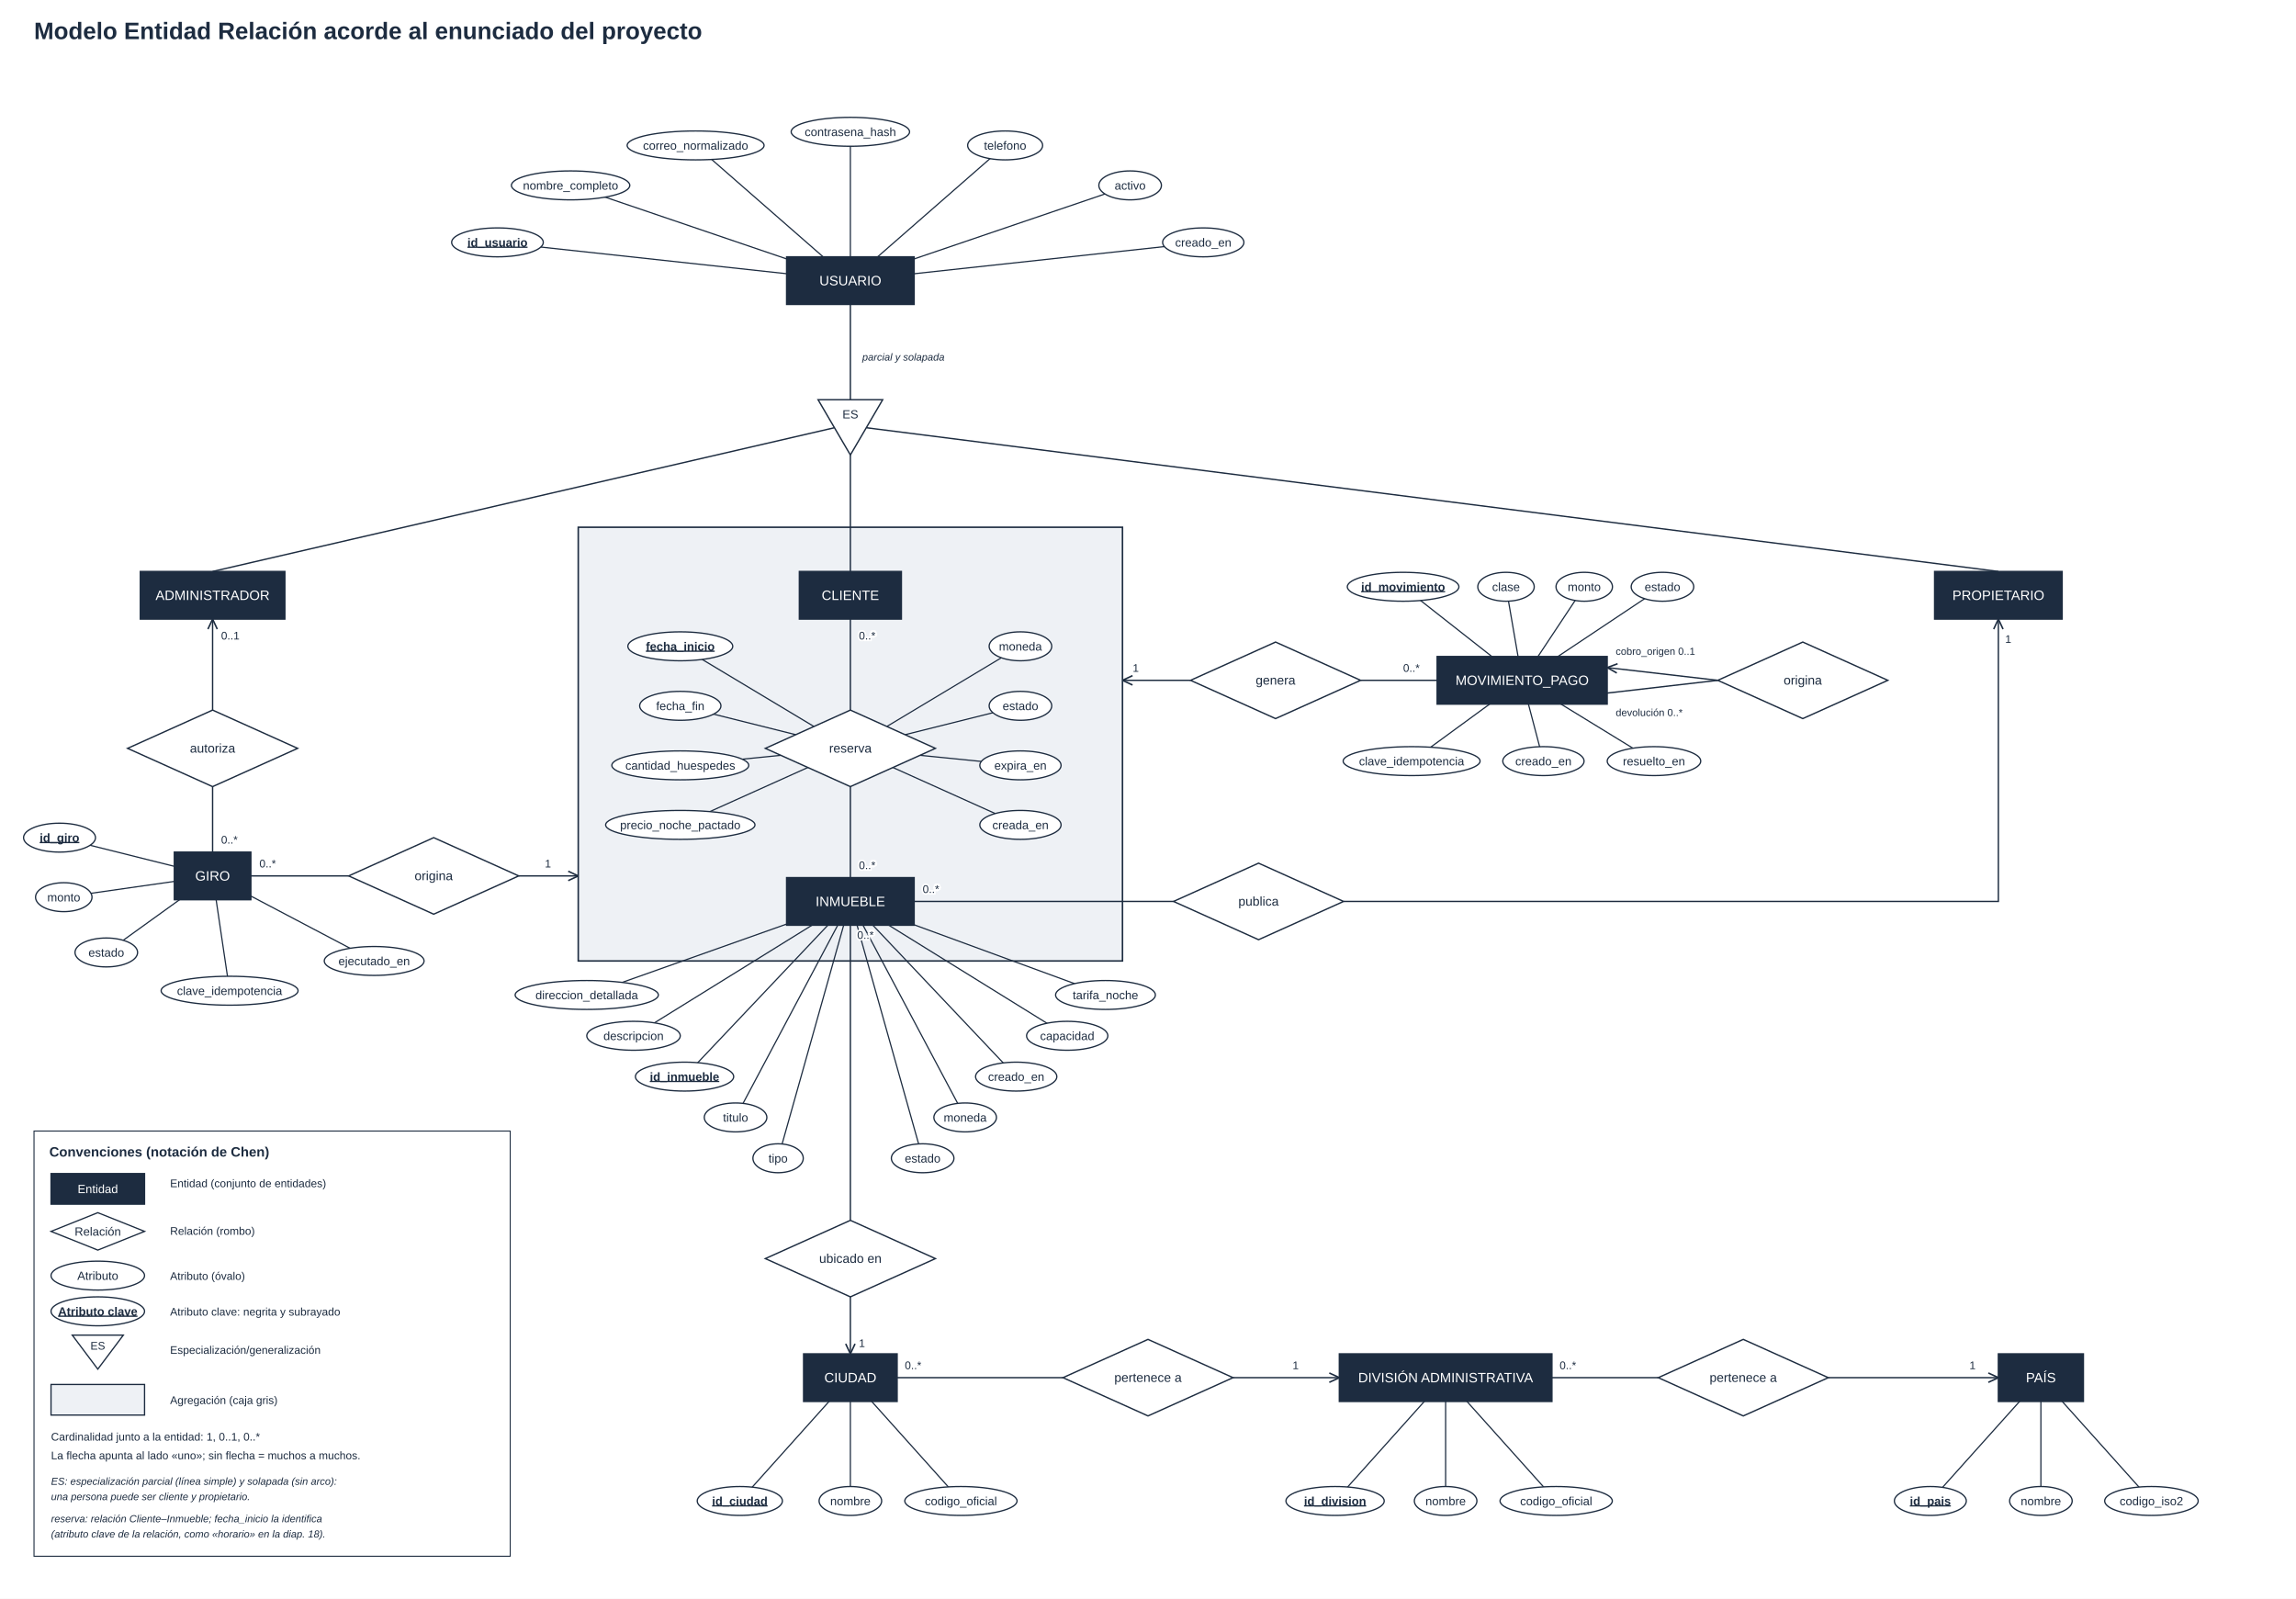
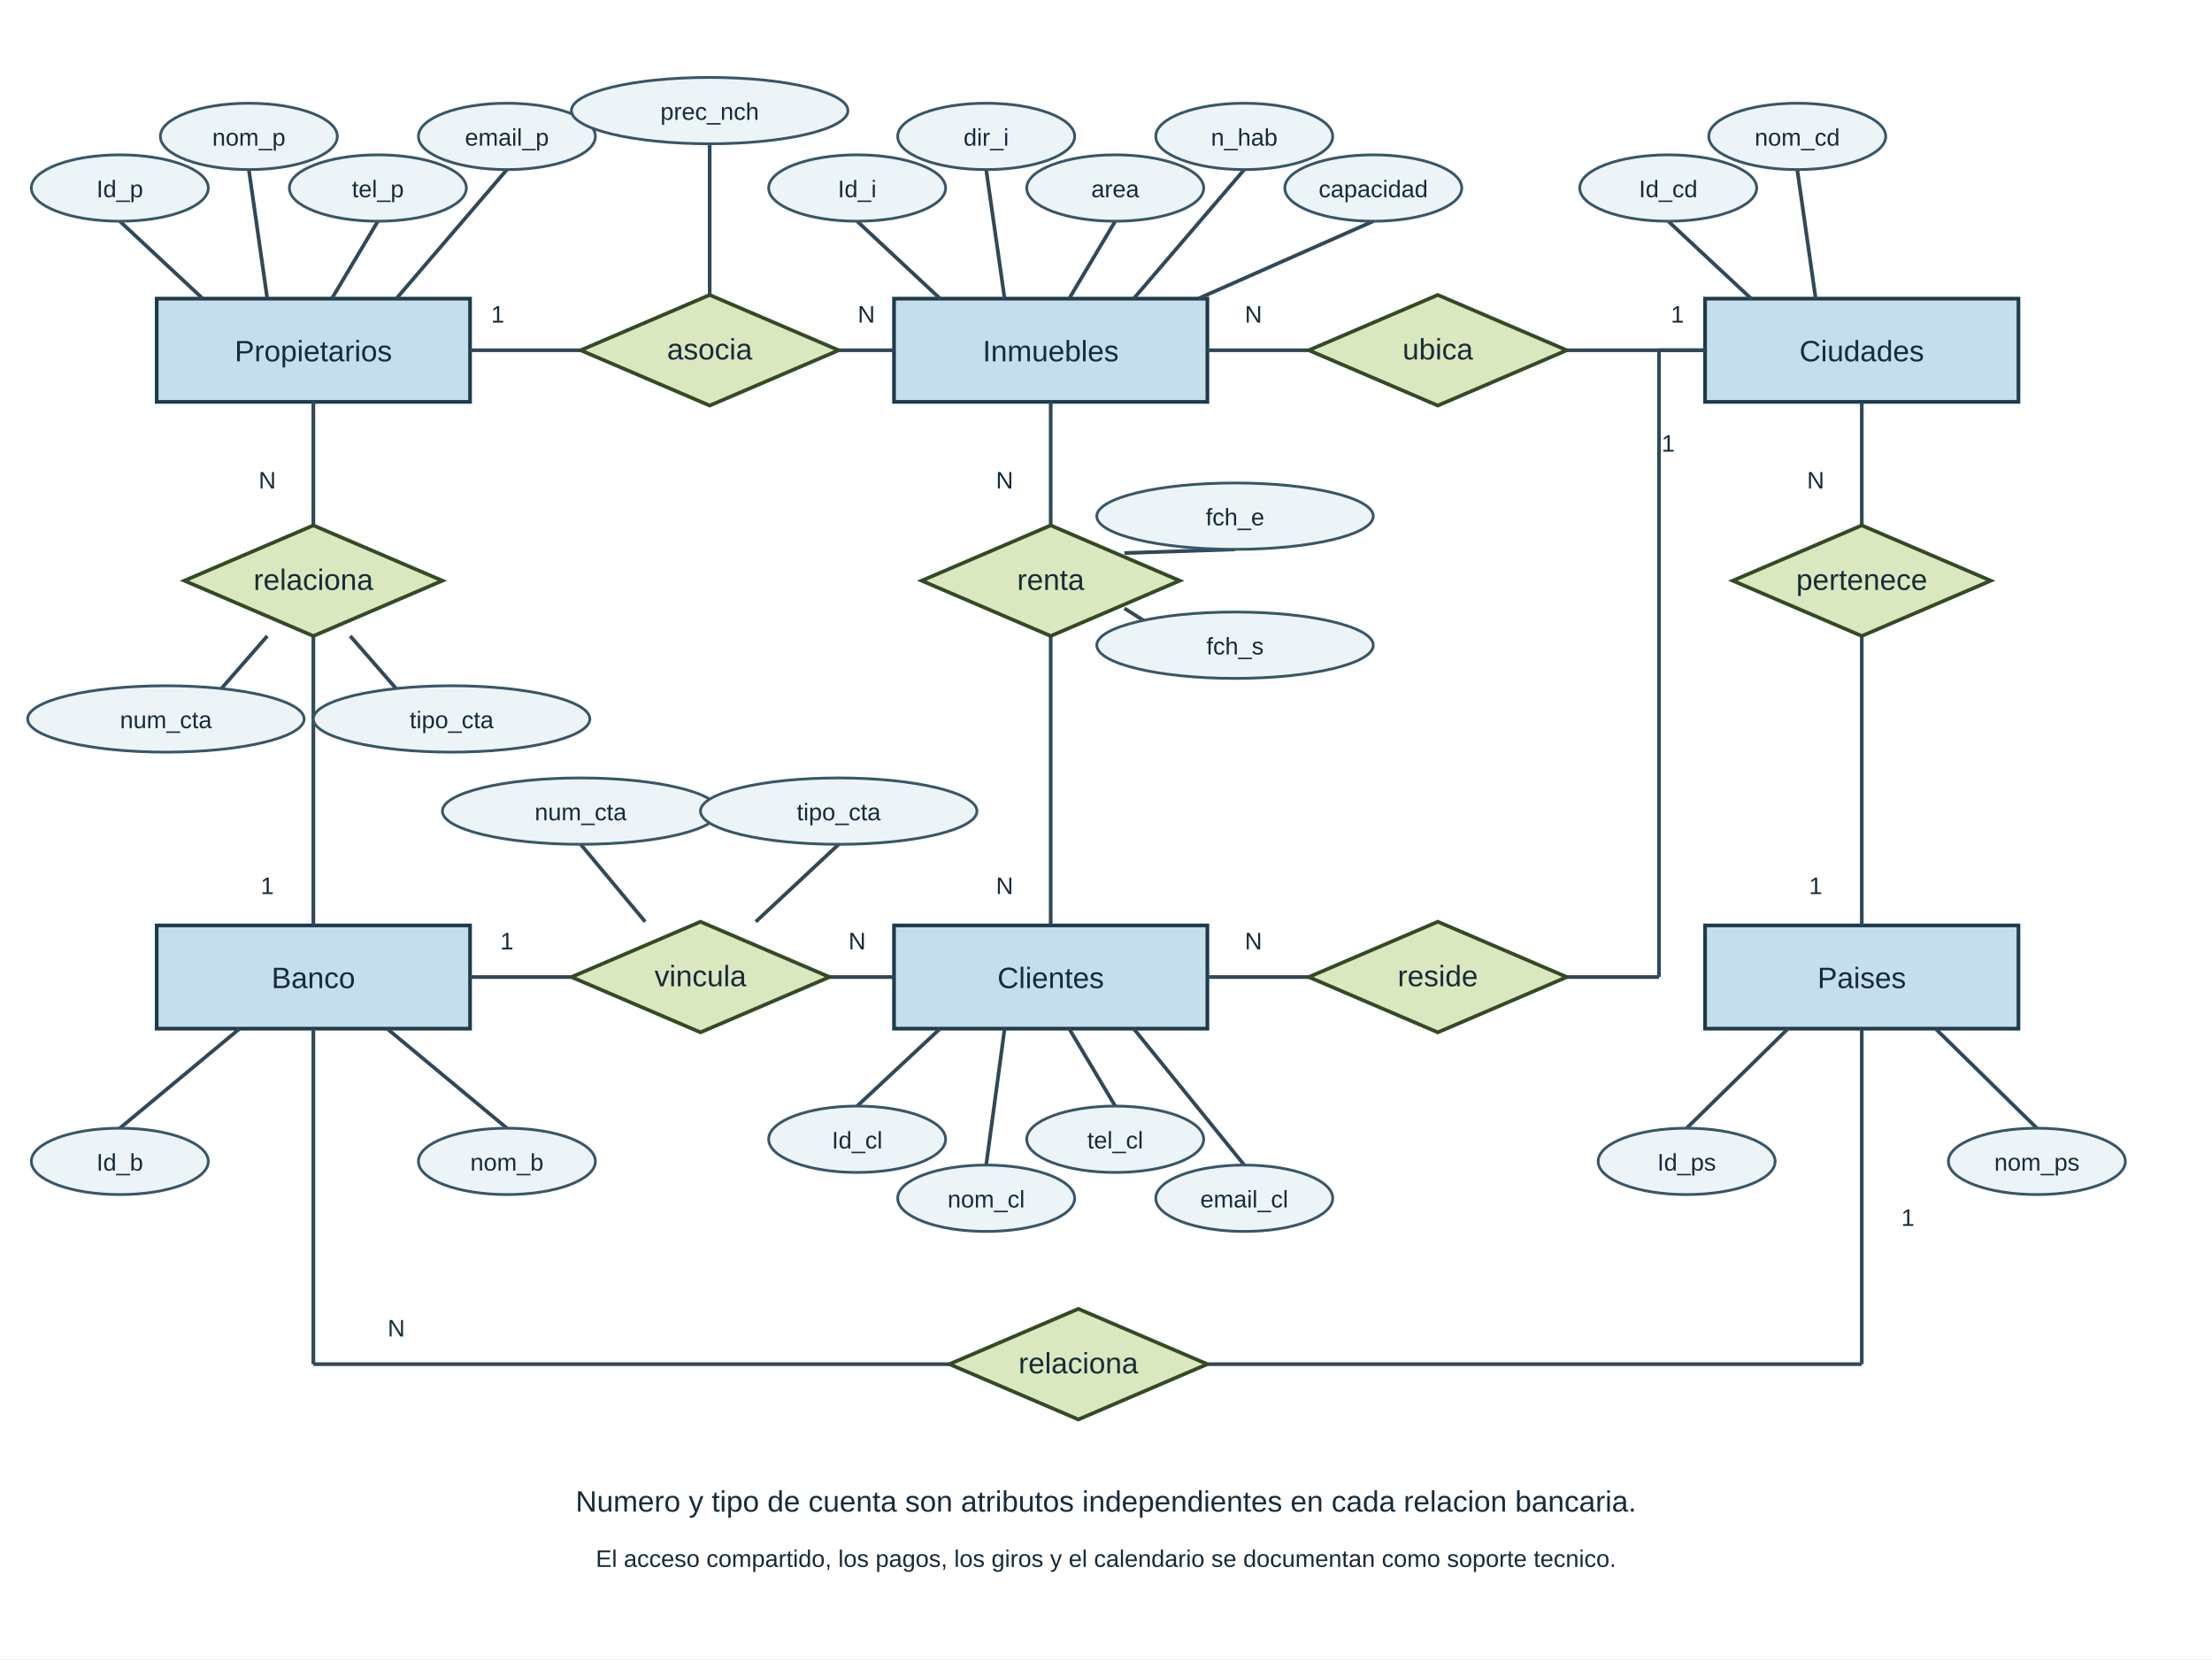
- <svg xmlns="http://www.w3.org/2000/svg" width="2700" height="1880" viewBox="0 0 2700 1880" font-family="Arial, Helvetica, sans-serif">
-   <rect width="2700" height="1880" fill="#FFFFFF" />
-   <rect x="680" y="620" width="640" height="510" fill="#EEF1F5" stroke="#1D2C40" stroke-width="1.8" />
-   <rect x="40" y="1330" width="560" height="500" fill="#FFFFFF" stroke="#1D2C40" stroke-width="1.2" />
-   <rect x="60" y="1628" width="110" height="36" fill="#EEF1F5" stroke="#1D2C40" stroke-width="1.5" />
-   <polyline points="1000,330 585,285" fill="none" stroke="#1D2C40" stroke-width="1.4" />
-   <polyline points="1000,330 671,218" fill="none" stroke="#1D2C40" stroke-width="1.4" />
-   <polyline points="1000,330 818,171" fill="none" stroke="#1D2C40" stroke-width="1.4" />
-   <polyline points="1000,330 1000,155" fill="none" stroke="#1D2C40" stroke-width="1.4" />
-   <polyline points="1000,330 1182,171" fill="none" stroke="#1D2C40" stroke-width="1.4" />
-   <polyline points="1000,330 1329,218" fill="none" stroke="#1D2C40" stroke-width="1.4" />
-   <polyline points="1000,330 1415,285" fill="none" stroke="#1D2C40" stroke-width="1.4" />
-   <polyline points="1000,358 1000,470" fill="none" stroke="#1D2C40" stroke-width="1.6" />
-   <polyline points="981,503 250,672" fill="none" stroke="#1D2C40" stroke-width="1.6" />
-   <polyline points="1000,535 1000,672" fill="none" stroke="#1D2C40" stroke-width="1.6" />
-   <polyline points="1019,503 2350,672" fill="none" stroke="#1D2C40" stroke-width="1.6" />
-   <polyline points="1000,728 1000,835" fill="none" stroke="#1D2C40" stroke-width="1.6" />
-   <polyline points="1000,925 1000,1032" fill="none" stroke="#1D2C40" stroke-width="1.6" />
-   <polyline points="1000,880 800,760" fill="none" stroke="#1D2C40" stroke-width="1.4" />
-   <polyline points="1000,880 800,830" fill="none" stroke="#1D2C40" stroke-width="1.4" />
-   <polyline points="1000,880 800,900" fill="none" stroke="#1D2C40" stroke-width="1.4" />
-   <polyline points="1000,880 800,970" fill="none" stroke="#1D2C40" stroke-width="1.4" />
-   <polyline points="1000,880 1200,760" fill="none" stroke="#1D2C40" stroke-width="1.4" />
-   <polyline points="1000,880 1200,830" fill="none" stroke="#1D2C40" stroke-width="1.4" />
-   <polyline points="1000,880 1200,900" fill="none" stroke="#1D2C40" stroke-width="1.4" />
-   <polyline points="1000,880 1200,970" fill="none" stroke="#1D2C40" stroke-width="1.4" />
-   <polyline points="1000,1060 690,1170" fill="none" stroke="#1D2C40" stroke-width="1.4" />
-   <polyline points="1000,1060 745,1218" fill="none" stroke="#1D2C40" stroke-width="1.4" />
-   <polyline points="1000,1060 805,1266" fill="none" stroke="#1D2C40" stroke-width="1.4" />
-   <polyline points="1000,1060 865,1314" fill="none" stroke="#1D2C40" stroke-width="1.4" />
-   <polyline points="1000,1060 915,1362" fill="none" stroke="#1D2C40" stroke-width="1.4" />
-   <polyline points="1000,1060 1300,1170" fill="none" stroke="#1D2C40" stroke-width="1.4" />
-   <polyline points="1000,1060 1255,1218" fill="none" stroke="#1D2C40" stroke-width="1.4" />
-   <polyline points="1000,1060 1195,1266" fill="none" stroke="#1D2C40" stroke-width="1.4" />
-   <polyline points="1000,1060 1135,1314" fill="none" stroke="#1D2C40" stroke-width="1.4" />
-   <polyline points="1000,1060 1085,1362" fill="none" stroke="#1D2C40" stroke-width="1.4" />
-   <polyline points="2350,728 2350,1060 1580,1060" fill="none" stroke="#1D2C40" stroke-width="1.6" />
-   <polyline points="2355.5,739.8 2350,728" fill="none" stroke="#1D2C40" stroke-width="1.8" />
-   <polyline points="2344.5,739.8 2350,728" fill="none" stroke="#1D2C40" stroke-width="1.8" />
-   <polyline points="1380,1060 1075,1060" fill="none" stroke="#1D2C40" stroke-width="1.6" />
-   <polyline points="1000,1088 1000,1435" fill="none" stroke="#1D2C40" stroke-width="1.6" />
-   <polyline points="1000,1525 1000,1592" fill="none" stroke="#1D2C40" stroke-width="1.6" />
-   <polyline points="994.5,1580.2 1000,1592" fill="none" stroke="#1D2C40" stroke-width="1.8" />
-   <polyline points="1005.5,1580.2 1000,1592" fill="none" stroke="#1D2C40" stroke-width="1.8" />
-   <polyline points="1055,1620 1250,1620" fill="none" stroke="#1D2C40" stroke-width="1.6" />
-   <polyline points="1450,1620 1575,1620" fill="none" stroke="#1D2C40" stroke-width="1.6" />
-   <polyline points="1563.2,1625.5 1575,1620" fill="none" stroke="#1D2C40" stroke-width="1.8" />
-   <polyline points="1563.2,1614.5 1575,1620" fill="none" stroke="#1D2C40" stroke-width="1.8" />
-   <polyline points="1825,1620 1950,1620" fill="none" stroke="#1D2C40" stroke-width="1.6" />
-   <polyline points="2150,1620 2350,1620" fill="none" stroke="#1D2C40" stroke-width="1.6" />
-   <polyline points="2338.2,1625.5 2350,1620" fill="none" stroke="#1D2C40" stroke-width="1.8" />
-   <polyline points="2338.2,1614.5 2350,1620" fill="none" stroke="#1D2C40" stroke-width="1.8" />
-   <polyline points="1000,1620 870,1765" fill="none" stroke="#1D2C40" stroke-width="1.4" />
-   <polyline points="1000,1620 1000,1765" fill="none" stroke="#1D2C40" stroke-width="1.4" />
-   <polyline points="1000,1620 1130,1765" fill="none" stroke="#1D2C40" stroke-width="1.4" />
-   <polyline points="1700,1620 1570,1765" fill="none" stroke="#1D2C40" stroke-width="1.4" />
-   <polyline points="1700,1620 1700,1765" fill="none" stroke="#1D2C40" stroke-width="1.4" />
-   <polyline points="1700,1620 1830,1765" fill="none" stroke="#1D2C40" stroke-width="1.4" />
-   <polyline points="2400,1620 2270,1765" fill="none" stroke="#1D2C40" stroke-width="1.4" />
-   <polyline points="2400,1620 2400,1765" fill="none" stroke="#1D2C40" stroke-width="1.4" />
-   <polyline points="2400,1620 2530,1765" fill="none" stroke="#1D2C40" stroke-width="1.4" />
-   <polyline points="1320,800 1400,800" fill="none" stroke="#1D2C40" stroke-width="1.6" />
-   <polyline points="1331.8,794.5 1320,800" fill="none" stroke="#1D2C40" stroke-width="1.8" />
-   <polyline points="1331.8,805.5 1320,800" fill="none" stroke="#1D2C40" stroke-width="1.8" />
-   <polyline points="1600,800 1690,800" fill="none" stroke="#1D2C40" stroke-width="1.6" />
-   <polyline points="1790,800 1650,690" fill="none" stroke="#1D2C40" stroke-width="1.4" />
-   <polyline points="1790,800 1771,690" fill="none" stroke="#1D2C40" stroke-width="1.4" />
-   <polyline points="1790,800 1863,690" fill="none" stroke="#1D2C40" stroke-width="1.4" />
-   <polyline points="1790,800 1955,690" fill="none" stroke="#1D2C40" stroke-width="1.4" />
-   <polyline points="1790,800 1660,895" fill="none" stroke="#1D2C40" stroke-width="1.4" />
-   <polyline points="1790,800 1815,895" fill="none" stroke="#1D2C40" stroke-width="1.4" />
-   <polyline points="1790,800 1945,895" fill="none" stroke="#1D2C40" stroke-width="1.4" />
-   <polyline points="1890,785 2020,800" fill="none" stroke="#1D2C40" stroke-width="1.6" />
-   <polyline points="1890,815 2020,800" fill="none" stroke="#1D2C40" stroke-width="1.6" />
-   <polyline points="1902.2,780.5 1890,785" fill="none" stroke="#1D2C40" stroke-width="1.8" />
-   <polyline points="1901.3,791.4 1890,785" fill="none" stroke="#1D2C40" stroke-width="1.8" />
-   <polyline points="295,1030 410,1030" fill="none" stroke="#1D2C40" stroke-width="1.6" />
-   <polyline points="610,1030 680,1030" fill="none" stroke="#1D2C40" stroke-width="1.6" />
-   <polyline points="668.2,1035.5 680,1030" fill="none" stroke="#1D2C40" stroke-width="1.8" />
-   <polyline points="668.2,1024.5 680,1030" fill="none" stroke="#1D2C40" stroke-width="1.8" />
-   <polyline points="250,1030 70,985" fill="none" stroke="#1D2C40" stroke-width="1.4" />
-   <polyline points="250,1030 75,1055" fill="none" stroke="#1D2C40" stroke-width="1.4" />
-   <polyline points="250,1030 125,1120" fill="none" stroke="#1D2C40" stroke-width="1.4" />
-   <polyline points="250,1030 270,1165" fill="none" stroke="#1D2C40" stroke-width="1.4" />
-   <polyline points="250,1030 440,1130" fill="none" stroke="#1D2C40" stroke-width="1.4" />
-   <polyline points="250,728 250,835" fill="none" stroke="#1D2C40" stroke-width="1.6" />
-   <polyline points="250,925 250,1002" fill="none" stroke="#1D2C40" stroke-width="1.6" />
-   <polyline points="255.5,739.8 250,728" fill="none" stroke="#1D2C40" stroke-width="1.8" />
-   <polyline points="244.5,739.8 250,728" fill="none" stroke="#1D2C40" stroke-width="1.8" />
-   <rect x="925.0" y="302.0" width="150" height="56" fill="#1D2C40" stroke="#1D2C40" stroke-width="1.6" />
-   <ellipse cx="585" cy="285" rx="53.9" ry="17" fill="#FFFFFF" stroke="#1D2C40" stroke-width="1.5" />
-   <ellipse cx="671" cy="218" rx="69.6" ry="17" fill="#FFFFFF" stroke="#1D2C40" stroke-width="1.5" />
-   <ellipse cx="818" cy="171" rx="80.5" ry="17" fill="#FFFFFF" stroke="#1D2C40" stroke-width="1.5" />
-   <ellipse cx="1000" cy="155" rx="69.6" ry="17" fill="#FFFFFF" stroke="#1D2C40" stroke-width="1.5" />
-   <ellipse cx="1182" cy="171" rx="44.1" ry="17" fill="#FFFFFF" stroke="#1D2C40" stroke-width="1.5" />
-   <ellipse cx="1329" cy="218" rx="36.8" ry="17" fill="#FFFFFF" stroke="#1D2C40" stroke-width="1.5" />
-   <ellipse cx="1415" cy="285" rx="47.8" ry="17" fill="#FFFFFF" stroke="#1D2C40" stroke-width="1.5" />
-   <polygon points="962,470 1038,470 1000,535" fill="#FFFFFF" stroke="#1D2C40" stroke-width="1.6" />
-   <rect x="165.0" y="672.0" width="170" height="56" fill="#1D2C40" stroke="#1D2C40" stroke-width="1.6" />
-   <rect x="940.0" y="672.0" width="120" height="56" fill="#1D2C40" stroke="#1D2C40" stroke-width="1.6" />
-   <rect x="2275.0" y="672.0" width="150" height="56" fill="#1D2C40" stroke="#1D2C40" stroke-width="1.6" />
-   <rect x="925.0" y="1032.0" width="150" height="56" fill="#1D2C40" stroke="#1D2C40" stroke-width="1.6" />
-   <polygon points="900.0,880 1000,835.0 1100.0,880 1000,925.0" fill="#FFFFFF" stroke="#1D2C40" stroke-width="1.6" />
-   <ellipse cx="800" cy="760" rx="61.7" ry="17" fill="#FFFFFF" stroke="#1D2C40" stroke-width="1.5" />
-   <ellipse cx="800" cy="830" rx="47.8" ry="17" fill="#FFFFFF" stroke="#1D2C40" stroke-width="1.5" />
-   <ellipse cx="800" cy="900" rx="80.5" ry="17" fill="#FFFFFF" stroke="#1D2C40" stroke-width="1.5" />
-   <ellipse cx="800" cy="970" rx="87.8" ry="17" fill="#FFFFFF" stroke="#1D2C40" stroke-width="1.5" />
-   <ellipse cx="1200" cy="760" rx="36.8" ry="17" fill="#FFFFFF" stroke="#1D2C40" stroke-width="1.5" />
-   <ellipse cx="1200" cy="830" rx="36.8" ry="17" fill="#FFFFFF" stroke="#1D2C40" stroke-width="1.5" />
-   <ellipse cx="1200" cy="900" rx="47.8" ry="17" fill="#FFFFFF" stroke="#1D2C40" stroke-width="1.5" />
-   <ellipse cx="1200" cy="970" rx="47.8" ry="17" fill="#FFFFFF" stroke="#1D2C40" stroke-width="1.5" />
-   <ellipse cx="690" cy="1170" rx="84.2" ry="17" fill="#FFFFFF" stroke="#1D2C40" stroke-width="1.5" />
-   <ellipse cx="745" cy="1218" rx="55.0" ry="17" fill="#FFFFFF" stroke="#1D2C40" stroke-width="1.5" />
-   <ellipse cx="805" cy="1266" rx="57.8" ry="17" fill="#FFFFFF" stroke="#1D2C40" stroke-width="1.5" />
-   <ellipse cx="865" cy="1314" rx="36.8" ry="17" fill="#FFFFFF" stroke="#1D2C40" stroke-width="1.5" />
-   <ellipse cx="915" cy="1362" rx="29.6" ry="17" fill="#FFFFFF" stroke="#1D2C40" stroke-width="1.5" />
-   <ellipse cx="1300" cy="1170" rx="58.7" ry="17" fill="#FFFFFF" stroke="#1D2C40" stroke-width="1.5" />
-   <ellipse cx="1255" cy="1218" rx="47.8" ry="17" fill="#FFFFFF" stroke="#1D2C40" stroke-width="1.5" />
-   <ellipse cx="1195" cy="1266" rx="47.8" ry="17" fill="#FFFFFF" stroke="#1D2C40" stroke-width="1.5" />
-   <ellipse cx="1135" cy="1314" rx="36.8" ry="17" fill="#FFFFFF" stroke="#1D2C40" stroke-width="1.5" />
-   <ellipse cx="1085" cy="1362" rx="36.8" ry="17" fill="#FFFFFF" stroke="#1D2C40" stroke-width="1.5" />
-   <polygon points="1380.0,1060 1480,1015.0 1580.0,1060 1480,1105.0" fill="#FFFFFF" stroke="#1D2C40" stroke-width="1.6" />
-   <rect x="945.0" y="1592.0" width="110" height="56" fill="#1D2C40" stroke="#1D2C40" stroke-width="1.6" />
-   <rect x="1575.0" y="1592.0" width="250" height="56" fill="#1D2C40" stroke="#1D2C40" stroke-width="1.6" />
-   <rect x="2350.0" y="1592.0" width="100" height="56" fill="#1D2C40" stroke="#1D2C40" stroke-width="1.6" />
-   <polygon points="900.0,1480 1000,1435.0 1100.0,1480 1000,1525.0" fill="#FFFFFF" stroke="#1D2C40" stroke-width="1.6" />
-   <polygon points="1250.0,1620 1350,1575.0 1450.0,1620 1350,1665.0" fill="#FFFFFF" stroke="#1D2C40" stroke-width="1.6" />
-   <polygon points="1950.0,1620 2050,1575.0 2150.0,1620 2050,1665.0" fill="#FFFFFF" stroke="#1D2C40" stroke-width="1.6" />
-   <ellipse cx="870" cy="1765" rx="50.1" ry="17" fill="#FFFFFF" stroke="#1D2C40" stroke-width="1.5" />
-   <ellipse cx="1000" cy="1765" rx="36.8" ry="17" fill="#FFFFFF" stroke="#1D2C40" stroke-width="1.5" />
-   <ellipse cx="1130" cy="1765" rx="66.0" ry="17" fill="#FFFFFF" stroke="#1D2C40" stroke-width="1.5" />
-   <ellipse cx="1570" cy="1765" rx="57.8" ry="17" fill="#FFFFFF" stroke="#1D2C40" stroke-width="1.5" />
-   <ellipse cx="1700" cy="1765" rx="36.8" ry="17" fill="#FFFFFF" stroke="#1D2C40" stroke-width="1.5" />
-   <ellipse cx="1830" cy="1765" rx="66.0" ry="17" fill="#FFFFFF" stroke="#1D2C40" stroke-width="1.5" />
-   <ellipse cx="2270" cy="1765" rx="42.3" ry="17" fill="#FFFFFF" stroke="#1D2C40" stroke-width="1.5" />
-   <ellipse cx="2400" cy="1765" rx="36.8" ry="17" fill="#FFFFFF" stroke="#1D2C40" stroke-width="1.5" />
-   <ellipse cx="2530" cy="1765" rx="55.0" ry="17" fill="#FFFFFF" stroke="#1D2C40" stroke-width="1.5" />
-   <rect x="1690.0" y="772.0" width="200" height="56" fill="#1D2C40" stroke="#1D2C40" stroke-width="1.6" />
-   <polygon points="1400.0,800 1500,755.0 1600.0,800 1500,845.0" fill="#FFFFFF" stroke="#1D2C40" stroke-width="1.6" />
-   <ellipse cx="1650" cy="690" rx="65.6" ry="17" fill="#FFFFFF" stroke="#1D2C40" stroke-width="1.5" />
-   <ellipse cx="1771" cy="690" rx="33.2" ry="17" fill="#FFFFFF" stroke="#1D2C40" stroke-width="1.5" />
-   <ellipse cx="1863" cy="690" rx="33.2" ry="17" fill="#FFFFFF" stroke="#1D2C40" stroke-width="1.5" />
-   <ellipse cx="1955" cy="690" rx="36.8" ry="17" fill="#FFFFFF" stroke="#1D2C40" stroke-width="1.5" />
-   <ellipse cx="1660" cy="895" rx="80.5" ry="17" fill="#FFFFFF" stroke="#1D2C40" stroke-width="1.5" />
-   <ellipse cx="1815" cy="895" rx="47.8" ry="17" fill="#FFFFFF" stroke="#1D2C40" stroke-width="1.5" />
-   <ellipse cx="1945" cy="895" rx="55.0" ry="17" fill="#FFFFFF" stroke="#1D2C40" stroke-width="1.5" />
-   <polygon points="2020.0,800 2120,755.0 2220.0,800 2120,845.0" fill="#FFFFFF" stroke="#1D2C40" stroke-width="1.6" />
-   <rect x="205.0" y="1002.0" width="90" height="56" fill="#1D2C40" stroke="#1D2C40" stroke-width="1.6" />
-   <polygon points="410.0,1030 510,985.0 610.0,1030 510,1075.0" fill="#FFFFFF" stroke="#1D2C40" stroke-width="1.6" />
-   <ellipse cx="70" cy="985" rx="42.3" ry="17" fill="#FFFFFF" stroke="#1D2C40" stroke-width="1.5" />
-   <ellipse cx="75" cy="1055" rx="33.2" ry="17" fill="#FFFFFF" stroke="#1D2C40" stroke-width="1.5" />
-   <ellipse cx="125" cy="1120" rx="36.8" ry="17" fill="#FFFFFF" stroke="#1D2C40" stroke-width="1.5" />
-   <ellipse cx="270" cy="1165" rx="80.5" ry="17" fill="#FFFFFF" stroke="#1D2C40" stroke-width="1.5" />
-   <ellipse cx="440" cy="1130" rx="58.7" ry="17" fill="#FFFFFF" stroke="#1D2C40" stroke-width="1.5" />
-   <polygon points="150.0,880 250,835.0 350.0,880 250,925.0" fill="#FFFFFF" stroke="#1D2C40" stroke-width="1.6" />
-   <rect x="60" y="1380" width="110" height="36" fill="#1D2C40" stroke="#1D2C40" stroke-width="1.5" />
-   <polygon points="60,1448 115,1426 170,1448 115,1470" fill="#FFFFFF" stroke="#1D2C40" stroke-width="1.5" />
-   <ellipse cx="115" cy="1500" rx="55" ry="17" fill="#FFFFFF" stroke="#1D2C40" stroke-width="1.5" />
-   <ellipse cx="115" cy="1542" rx="55" ry="17" fill="#FFFFFF" stroke="#1D2C40" stroke-width="1.5" />
-   <polygon points="85,1570 145,1570 115,1610" fill="#FFFFFF" stroke="#1D2C40" stroke-width="1.5" />
-   <text x="40" y="46" text-anchor="start" font-size="28" font-weight="700" fill="#1D2C40">Modelo Entidad Relación acorde al enunciado del proyecto</text>
-   <text x="1000" y="335.5" text-anchor="middle" font-size="16" fill="#FFFFFF">USUARIO</text>
-   <text x="585" y="290" text-anchor="middle" font-size="14" text-decoration="underline" font-weight="700" fill="#1D2C40">id_usuario</text>
-   <text x="671" y="223" text-anchor="middle" font-size="14" fill="#1D2C40">nombre_completo</text>
-   <text x="818" y="176" text-anchor="middle" font-size="14" fill="#1D2C40">correo_normalizado</text>
-   <text x="1000" y="160" text-anchor="middle" font-size="14" fill="#1D2C40">contrasena_hash</text>
-   <text x="1182" y="176" text-anchor="middle" font-size="14" fill="#1D2C40">telefono</text>
-   <text x="1329" y="223" text-anchor="middle" font-size="14" fill="#1D2C40">activo</text>
-   <text x="1415" y="290" text-anchor="middle" font-size="14" fill="#1D2C40">creado_en</text>
-   <text x="1000" y="492" text-anchor="middle" font-size="14" fill="#1D2C40">ES</text>
-   <text x="1014" y="424" text-anchor="start" font-size="12" font-style="italic" paint-order="stroke" stroke="#FFFFFF" stroke-width="4" fill="#1D2C40">parcial y solapada</text>
-   <text x="250" y="705.5" text-anchor="middle" font-size="16" fill="#FFFFFF">ADMINISTRADOR</text>
-   <text x="1000" y="705.5" text-anchor="middle" font-size="16" fill="#FFFFFF">CLIENTE</text>
-   <text x="2350" y="705.5" text-anchor="middle" font-size="16" fill="#FFFFFF">PROPIETARIO</text>
-   <text x="1000" y="1065.5" text-anchor="middle" font-size="16" fill="#FFFFFF">INMUEBLE</text>
-   <text x="1000" y="885" text-anchor="middle" font-size="15" fill="#1D2C40">reserva</text>
-   <text x="1010" y="752" text-anchor="start" font-size="13" paint-order="stroke" stroke="#FFFFFF" stroke-width="4" fill="#1D2C40">0..*</text>
-   <text x="1010" y="1022" text-anchor="start" font-size="13" paint-order="stroke" stroke="#FFFFFF" stroke-width="4" fill="#1D2C40">0..*</text>
-   <text x="800" y="765" text-anchor="middle" font-size="14" text-decoration="underline" font-weight="700" fill="#1D2C40">fecha_inicio</text>
-   <text x="800" y="835" text-anchor="middle" font-size="14" fill="#1D2C40">fecha_fin</text>
-   <text x="800" y="905" text-anchor="middle" font-size="14" fill="#1D2C40">cantidad_huespedes</text>
-   <text x="800" y="975" text-anchor="middle" font-size="14" fill="#1D2C40">precio_noche_pactado</text>
-   <text x="1200" y="765" text-anchor="middle" font-size="14" fill="#1D2C40">moneda</text>
-   <text x="1200" y="835" text-anchor="middle" font-size="14" fill="#1D2C40">estado</text>
-   <text x="1200" y="905" text-anchor="middle" font-size="14" fill="#1D2C40">expira_en</text>
-   <text x="1200" y="975" text-anchor="middle" font-size="14" fill="#1D2C40">creada_en</text>
-   <text x="690" y="1175" text-anchor="middle" font-size="14" fill="#1D2C40">direccion_detallada</text>
-   <text x="745" y="1223" text-anchor="middle" font-size="14" fill="#1D2C40">descripcion</text>
-   <text x="805" y="1271" text-anchor="middle" font-size="14" text-decoration="underline" font-weight="700" fill="#1D2C40">id_inmueble</text>
-   <text x="865" y="1319" text-anchor="middle" font-size="14" fill="#1D2C40">titulo</text>
-   <text x="915" y="1367" text-anchor="middle" font-size="14" fill="#1D2C40">tipo</text>
-   <text x="1300" y="1175" text-anchor="middle" font-size="14" fill="#1D2C40">tarifa_noche</text>
-   <text x="1255" y="1223" text-anchor="middle" font-size="14" fill="#1D2C40">capacidad</text>
-   <text x="1195" y="1271" text-anchor="middle" font-size="14" fill="#1D2C40">creado_en</text>
-   <text x="1135" y="1319" text-anchor="middle" font-size="14" fill="#1D2C40">moneda</text>
-   <text x="1085" y="1367" text-anchor="middle" font-size="14" fill="#1D2C40">estado</text>
-   <text x="1480" y="1065" text-anchor="middle" font-size="15" fill="#1D2C40">publica</text>
-   <text x="2358" y="756" text-anchor="start" font-size="13" paint-order="stroke" stroke="#FFFFFF" stroke-width="4" fill="#1D2C40">1</text>
-   <text x="1085" y="1050" text-anchor="start" font-size="13" paint-order="stroke" stroke="#FFFFFF" stroke-width="4" fill="#1D2C40">0..*</text>
-   <text x="1000" y="1625.5" text-anchor="middle" font-size="16" fill="#FFFFFF">CIUDAD</text>
-   <text x="1700" y="1625.5" text-anchor="middle" font-size="16" fill="#FFFFFF">DIVISIÓN ADMINISTRATIVA</text>
-   <text x="2400" y="1625.5" text-anchor="middle" font-size="16" fill="#FFFFFF">PAÍS</text>
-   <text x="1000" y="1485" text-anchor="middle" font-size="15" fill="#1D2C40">ubicado en</text>
-   <text x="1008" y="1104" text-anchor="start" font-size="13" paint-order="stroke" stroke="#FFFFFF" stroke-width="4" fill="#1D2C40">0..*</text>
-   <text x="1010" y="1584" text-anchor="start" font-size="13" paint-order="stroke" stroke="#FFFFFF" stroke-width="4" fill="#1D2C40">1</text>
-   <text x="1350" y="1625" text-anchor="middle" font-size="15" fill="#1D2C40">pertenece a</text>
-   <text x="2050" y="1625" text-anchor="middle" font-size="15" fill="#1D2C40">pertenece a</text>
-   <text x="1064" y="1610" text-anchor="start" font-size="13" paint-order="stroke" stroke="#FFFFFF" stroke-width="4" fill="#1D2C40">0..*</text>
-   <text x="1520" y="1610" text-anchor="start" font-size="13" paint-order="stroke" stroke="#FFFFFF" stroke-width="4" fill="#1D2C40">1</text>
-   <text x="1834" y="1610" text-anchor="start" font-size="13" paint-order="stroke" stroke="#FFFFFF" stroke-width="4" fill="#1D2C40">0..*</text>
-   <text x="2316" y="1610" text-anchor="start" font-size="13" paint-order="stroke" stroke="#FFFFFF" stroke-width="4" fill="#1D2C40">1</text>
-   <text x="870" y="1770" text-anchor="middle" font-size="14" text-decoration="underline" font-weight="700" fill="#1D2C40">id_ciudad</text>
-   <text x="1000" y="1770" text-anchor="middle" font-size="14" fill="#1D2C40">nombre</text>
-   <text x="1130" y="1770" text-anchor="middle" font-size="14" fill="#1D2C40">codigo_oficial</text>
-   <text x="1570" y="1770" text-anchor="middle" font-size="14" text-decoration="underline" font-weight="700" fill="#1D2C40">id_division</text>
-   <text x="1700" y="1770" text-anchor="middle" font-size="14" fill="#1D2C40">nombre</text>
-   <text x="1830" y="1770" text-anchor="middle" font-size="14" fill="#1D2C40">codigo_oficial</text>
-   <text x="2270" y="1770" text-anchor="middle" font-size="14" text-decoration="underline" font-weight="700" fill="#1D2C40">id_pais</text>
-   <text x="2400" y="1770" text-anchor="middle" font-size="14" fill="#1D2C40">nombre</text>
-   <text x="2530" y="1770" text-anchor="middle" font-size="14" fill="#1D2C40">codigo_iso2</text>
-   <text x="1790" y="805.5" text-anchor="middle" font-size="16" fill="#FFFFFF">MOVIMIENTO_PAGO</text>
-   <text x="1500" y="805" text-anchor="middle" font-size="15" fill="#1D2C40">genera</text>
-   <text x="1332" y="790" text-anchor="start" font-size="13" paint-order="stroke" stroke="#FFFFFF" stroke-width="4" fill="#1D2C40">1</text>
-   <text x="1650" y="790" text-anchor="start" font-size="13" paint-order="stroke" stroke="#FFFFFF" stroke-width="4" fill="#1D2C40">0..*</text>
-   <text x="1650" y="695" text-anchor="middle" font-size="14" text-decoration="underline" font-weight="700" fill="#1D2C40">id_movimiento</text>
-   <text x="1771" y="695" text-anchor="middle" font-size="14" fill="#1D2C40">clase</text>
-   <text x="1863" y="695" text-anchor="middle" font-size="14" fill="#1D2C40">monto</text>
-   <text x="1955" y="695" text-anchor="middle" font-size="14" fill="#1D2C40">estado</text>
-   <text x="1660" y="900" text-anchor="middle" font-size="14" fill="#1D2C40">clave_idempotencia</text>
-   <text x="1815" y="900" text-anchor="middle" font-size="14" fill="#1D2C40">creado_en</text>
-   <text x="1945" y="900" text-anchor="middle" font-size="14" fill="#1D2C40">resuelto_en</text>
-   <text x="2120" y="805" text-anchor="middle" font-size="15" fill="#1D2C40">origina</text>
-   <text x="1900" y="770" text-anchor="start" font-size="12" paint-order="stroke" stroke="#FFFFFF" stroke-width="4" fill="#1D2C40">cobro_origen 0..1</text>
-   <text x="1900" y="842" text-anchor="start" font-size="12" paint-order="stroke" stroke="#FFFFFF" stroke-width="4" fill="#1D2C40">devolución 0..*</text>
-   <text x="250" y="1035.5" text-anchor="middle" font-size="16" fill="#FFFFFF">GIRO</text>
-   <text x="510" y="1035" text-anchor="middle" font-size="15" fill="#1D2C40">origina</text>
-   <text x="305" y="1020" text-anchor="start" font-size="13" paint-order="stroke" stroke="#FFFFFF" stroke-width="4" fill="#1D2C40">0..*</text>
-   <text x="648" y="1020" text-anchor="end" font-size="13" paint-order="stroke" stroke="#FFFFFF" stroke-width="4" fill="#1D2C40">1</text>
-   <text x="70" y="990" text-anchor="middle" font-size="14" text-decoration="underline" font-weight="700" fill="#1D2C40">id_giro</text>
-   <text x="75" y="1060" text-anchor="middle" font-size="14" fill="#1D2C40">monto</text>
-   <text x="125" y="1125" text-anchor="middle" font-size="14" fill="#1D2C40">estado</text>
-   <text x="270" y="1170" text-anchor="middle" font-size="14" fill="#1D2C40">clave_idempotencia</text>
-   <text x="440" y="1135" text-anchor="middle" font-size="14" fill="#1D2C40">ejecutado_en</text>
-   <text x="250" y="885" text-anchor="middle" font-size="15" fill="#1D2C40">autoriza</text>
-   <text x="260" y="752" text-anchor="start" font-size="13" paint-order="stroke" stroke="#FFFFFF" stroke-width="4" fill="#1D2C40">0..1</text>
-   <text x="260" y="992" text-anchor="start" font-size="13" paint-order="stroke" stroke="#FFFFFF" stroke-width="4" fill="#1D2C40">0..*</text>
-   <text x="58" y="1360" text-anchor="start" font-size="16" font-weight="700" fill="#1D2C40">Convenciones (notación de Chen)</text>
-   <text x="115" y="1403" text-anchor="middle" font-size="14" fill="#FFFFFF">Entidad</text>
-   <text x="115" y="1453" text-anchor="middle" font-size="14" fill="#1D2C40">Relación</text>
-   <text x="115" y="1505" text-anchor="middle" font-size="14" fill="#1D2C40">Atributo</text>
-   <text x="115" y="1547" text-anchor="middle" font-size="14" font-weight="700" text-decoration="underline" fill="#1D2C40">Atributo clave</text>
-   <text x="115" y="1587" text-anchor="middle" font-size="13" paint-order="stroke" stroke="#FFFFFF" stroke-width="4" fill="#1D2C40">ES</text>
-   <text x="200" y="1396" text-anchor="start" font-size="13" paint-order="stroke" stroke="#FFFFFF" stroke-width="4" fill="#1D2C40">Entidad (conjunto de entidades)</text>
-   <text x="200" y="1452" text-anchor="start" font-size="13" paint-order="stroke" stroke="#FFFFFF" stroke-width="4" fill="#1D2C40">Relación (rombo)</text>
-   <text x="200" y="1505" text-anchor="start" font-size="13" paint-order="stroke" stroke="#FFFFFF" stroke-width="4" fill="#1D2C40">Atributo (óvalo)</text>
-   <text x="200" y="1547" text-anchor="start" font-size="13" paint-order="stroke" stroke="#FFFFFF" stroke-width="4" fill="#1D2C40">Atributo clave: negrita y subrayado</text>
-   <text x="200" y="1592" text-anchor="start" font-size="13" paint-order="stroke" stroke="#FFFFFF" stroke-width="4" fill="#1D2C40">Especialización/generalización</text>
-   <text x="200" y="1651" text-anchor="start" font-size="13" paint-order="stroke" stroke="#FFFFFF" stroke-width="4" fill="#1D2C40">Agregación (caja gris)</text>
-   <text x="60" y="1694" text-anchor="start" font-size="13" paint-order="stroke" stroke="#FFFFFF" stroke-width="4" fill="#1D2C40">Cardinalidad junto a la entidad: 1, 0..1, 0..*</text>
-   <text x="60" y="1716" text-anchor="start" font-size="13" paint-order="stroke" stroke="#FFFFFF" stroke-width="4" fill="#1D2C40">La flecha apunta al lado «uno»; sin flecha = muchos a muchos.</text>
-   <text x="60" y="1746" text-anchor="start" font-size="12" font-style="italic" paint-order="stroke" stroke="#FFFFFF" stroke-width="4" fill="#1D2C40">ES: especialización parcial (línea simple) y solapada (sin arco):</text>
-   <text x="60" y="1764" text-anchor="start" font-size="12" font-style="italic" paint-order="stroke" stroke="#FFFFFF" stroke-width="4" fill="#1D2C40">una persona puede ser cliente y propietario.</text>
-   <text x="60" y="1790" text-anchor="start" font-size="12" font-style="italic" paint-order="stroke" stroke="#FFFFFF" stroke-width="4" fill="#1D2C40">reserva: relación Cliente–Inmueble; fecha_inicio la identifica</text>
-   <text x="60" y="1808" text-anchor="start" font-size="12" font-style="italic" paint-order="stroke" stroke="#FFFFFF" stroke-width="4" fill="#1D2C40">(atributo clave de la relación, como «horario» en la diap. 18).</text>
+ <svg xmlns="http://www.w3.org/2000/svg" width="1200" height="900" viewBox="0 0 1200 900">
+   <style>text{font-family:Arial,sans-serif;fill:#172b3a;font-size:16px} .entity{fill:#c5deec;stroke:#1c3b4b;stroke-width:2} .rel{fill:#dbe8bf;stroke:#344a26;stroke-width:2} .attr{fill:#edf4f8;stroke:#385668;stroke-width:1.5} .line{stroke:#314858;stroke-width:2;fill:none} .small{font-size:13px}</style>
+   <rect width="1200" height="900" fill="white" />
+   <rect class="entity" x="85" y="162" width="170" height="56" />
+   <text x="170" y="196" text-anchor="middle" class="">Propietarios</text>
+   <path class="line" d="M65,120 L110,162" />
+   <ellipse class="attr" cx="65" cy="102" rx="48" ry="18" />
+   <text x="65" y="107" text-anchor="middle" class="small">Id_p</text>
+   <path class="line" d="M135,92 L145,162" />
+   <ellipse class="attr" cx="135" cy="74" rx="48" ry="18" />
+   <text x="135" y="79" text-anchor="middle" class="small">nom_p</text>
+   <path class="line" d="M205,120 L180,162" />
+   <ellipse class="attr" cx="205" cy="102" rx="48" ry="18" />
+   <text x="205" y="107" text-anchor="middle" class="small">tel_p</text>
+   <path class="line" d="M275,92 L215,162" />
+   <ellipse class="attr" cx="275" cy="74" rx="48" ry="18" />
+   <text x="275" y="79" text-anchor="middle" class="small">email_p</text>
+   <rect class="entity" x="485" y="162" width="170" height="56" />
+   <text x="570" y="196" text-anchor="middle" class="">Inmuebles</text>
+   <path class="line" d="M465,120 L510,162" />
+   <ellipse class="attr" cx="465" cy="102" rx="48" ry="18" />
+   <text x="465" y="107" text-anchor="middle" class="small">Id_i</text>
+   <path class="line" d="M535,92 L545,162" />
+   <ellipse class="attr" cx="535" cy="74" rx="48" ry="18" />
+   <text x="535" y="79" text-anchor="middle" class="small">dir_i</text>
+   <path class="line" d="M605,120 L580,162" />
+   <ellipse class="attr" cx="605" cy="102" rx="48" ry="18" />
+   <text x="605" y="107" text-anchor="middle" class="small">area</text>
+   <path class="line" d="M675,92 L615,162" />
+   <ellipse class="attr" cx="675" cy="74" rx="48" ry="18" />
+   <text x="675" y="79" text-anchor="middle" class="small">n_hab</text>
+   <path class="line" d="M745,120 L650,162" />
+   <ellipse class="attr" cx="745" cy="102" rx="48" ry="18" />
+   <text x="745" y="107" text-anchor="middle" class="small">capacidad</text>
+   <rect class="entity" x="925" y="162" width="170" height="56" />
+   <text x="1010" y="196" text-anchor="middle" class="">Ciudades</text>
+   <path class="line" d="M905,120 L950,162" />
+   <ellipse class="attr" cx="905" cy="102" rx="48" ry="18" />
+   <text x="905" y="107" text-anchor="middle" class="small">Id_cd</text>
+   <path class="line" d="M975,92 L985,162" />
+   <ellipse class="attr" cx="975" cy="74" rx="48" ry="18" />
+   <text x="975" y="79" text-anchor="middle" class="small">nom_cd</text>
+   <rect class="entity" x="85" y="502" width="170" height="56" />
+   <text x="170" y="536" text-anchor="middle" class="">Banco</text>
+   <path class="line" d="M65,612 L130,558" />
+   <ellipse class="attr" cx="65" cy="630" rx="48" ry="18" />
+   <text x="65" y="635" text-anchor="middle" class="small">Id_b</text>
+   <path class="line" d="M275,612 L210,558" />
+   <ellipse class="attr" cx="275" cy="630" rx="48" ry="18" />
+   <text x="275" y="635" text-anchor="middle" class="small">nom_b</text>
+   <rect class="entity" x="485" y="502" width="170" height="56" />
+   <text x="570" y="536" text-anchor="middle" class="">Clientes</text>
+   <path class="line" d="M465,600 L510,558" />
+   <ellipse class="attr" cx="465" cy="618" rx="48" ry="18" />
+   <text x="465" y="623" text-anchor="middle" class="small">Id_cl</text>
+   <path class="line" d="M535,632 L545,558" />
+   <ellipse class="attr" cx="535" cy="650" rx="48" ry="18" />
+   <text x="535" y="655" text-anchor="middle" class="small">nom_cl</text>
+   <path class="line" d="M605,600 L580,558" />
+   <ellipse class="attr" cx="605" cy="618" rx="48" ry="18" />
+   <text x="605" y="623" text-anchor="middle" class="small">tel_cl</text>
+   <path class="line" d="M675,632 L615,558" />
+   <ellipse class="attr" cx="675" cy="650" rx="48" ry="18" />
+   <text x="675" y="655" text-anchor="middle" class="small">email_cl</text>
+   <rect class="entity" x="925" y="502" width="170" height="56" />
+   <text x="1010" y="536" text-anchor="middle" class="">Paises</text>
+   <path class="line" d="M915,612 L970,558" />
+   <ellipse class="attr" cx="915" cy="630" rx="48" ry="18" />
+   <text x="915" y="635" text-anchor="middle" class="small">Id_ps</text>
+   <path class="line" d="M1105,612 L1050,558" />
+   <ellipse class="attr" cx="1105" cy="630" rx="48" ry="18" />
+   <text x="1105" y="635" text-anchor="middle" class="small">nom_ps</text>
+   <path class="line" d="M255,190 L315,190" />
+   <path class="line" d="M455,190 L485,190" />
+   <path class="line" d="M655,190 L710,190" />
+   <path class="line" d="M850,190 L925,190" />
+   <path class="line" d="M170,218 L170,285" />
+   <path class="line" d="M170,345 L170,502" />
+   <path class="line" d="M255,530 L310,530" />
+   <path class="line" d="M450,530 L485,530" />
+   <path class="line" d="M570,218 L570,285" />
+   <path class="line" d="M570,345 L570,502" />
+   <path class="line" d="M1010,218 L1010,285" />
+   <path class="line" d="M1010,345 L1010,502" />
+   <path class="line" d="M655,530 L710,530" />
+   <path class="line" d="M850,530 L900,530" />
+   <path class="line" d="M900,530 L900,190" />
+   <path class="line" d="M900,190 L925,190" />
+   <path class="line" d="M170,558 L170,740" />
+   <path class="line" d="M170,740 L515,740" />
+   <path class="line" d="M655,740 L1010,740" />
+   <path class="line" d="M1010,740 L1010,558" />
+   <polygon class="rel" points="385,160 455,190 385,220 315,190" />
+   <text x="385" y="195" text-anchor="middle" class="">asocia</text>
+   <polygon class="rel" points="780,160 850,190 780,220 710,190" />
+   <text x="780" y="195" text-anchor="middle" class="">ubica</text>
+   <polygon class="rel" points="170,285 240,315 170,345 100,315" />
+   <text x="170" y="320" text-anchor="middle" class="">relaciona</text>
+   <polygon class="rel" points="380,500 450,530 380,560 310,530" />
+   <text x="380" y="535" text-anchor="middle" class="">vincula</text>
+   <polygon class="rel" points="570,285 640,315 570,345 500,315" />
+   <text x="570" y="320" text-anchor="middle" class="">renta</text>
+   <polygon class="rel" points="1010,285 1080,315 1010,345 940,315" />
+   <text x="1010" y="320" text-anchor="middle" class="">pertenece</text>
+   <polygon class="rel" points="780,500 850,530 780,560 710,530" />
+   <text x="780" y="535" text-anchor="middle" class="">reside</text>
+   <polygon class="rel" points="585,710 655,740 585,770 515,740" />
+   <text x="585" y="745" text-anchor="middle" class="">relaciona</text>
+   <path class="line" d="M385,78 L385,160" />
+   <ellipse class="attr" cx="385" cy="60" rx="75" ry="18" />
+   <text x="385" y="65" text-anchor="middle" class="small">prec_nch</text>
+   <path class="line" d="M90,408 L145,345" />
+   <ellipse class="attr" cx="90" cy="390" rx="75" ry="18" />
+   <text x="90" y="395" text-anchor="middle" class="small">num_cta</text>
+   <path class="line" d="M245,408 L190,345" />
+   <ellipse class="attr" cx="245" cy="390" rx="75" ry="18" />
+   <text x="245" y="395" text-anchor="middle" class="small">tipo_cta</text>
+   <path class="line" d="M315,458 L350,500" />
+   <ellipse class="attr" cx="315" cy="440" rx="75" ry="18" />
+   <text x="315" y="445" text-anchor="middle" class="small">num_cta</text>
+   <path class="line" d="M455,458 L410,500" />
+   <ellipse class="attr" cx="455" cy="440" rx="75" ry="18" />
+   <text x="455" y="445" text-anchor="middle" class="small">tipo_cta</text>
+   <path class="line" d="M670,298 L610,300" />
+   <ellipse class="attr" cx="670" cy="280" rx="75" ry="18" />
+   <text x="670" y="285" text-anchor="middle" class="small">fch_e</text>
+   <path class="line" d="M670,368 L610,330" />
+   <ellipse class="attr" cx="670" cy="350" rx="75" ry="18" />
+   <text x="670" y="355" text-anchor="middle" class="small">fch_s</text>
+   <text x="270" y="175" text-anchor="middle" class="small">1</text>
+   <text x="470" y="175" text-anchor="middle" class="small">N</text>
+   <text x="680" y="175" text-anchor="middle" class="small">N</text>
+   <text x="910" y="175" text-anchor="middle" class="small">1</text>
+   <text x="145" y="265" text-anchor="middle" class="small">N</text>
+   <text x="145" y="485" text-anchor="middle" class="small">1</text>
+   <text x="275" y="515" text-anchor="middle" class="small">1</text>
+   <text x="465" y="515" text-anchor="middle" class="small">N</text>
+   <text x="545" y="265" text-anchor="middle" class="small">N</text>
+   <text x="545" y="485" text-anchor="middle" class="small">N</text>
+   <text x="985" y="265" text-anchor="middle" class="small">N</text>
+   <text x="985" y="485" text-anchor="middle" class="small">1</text>
+   <text x="680" y="515" text-anchor="middle" class="small">N</text>
+   <text x="905" y="245" text-anchor="middle" class="small">1</text>
+   <text x="215" y="725" text-anchor="middle" class="small">N</text>
+   <text x="1035" y="665" text-anchor="middle" class="small">1</text>
+   <text x="600" y="820" text-anchor="middle" class="">Numero y tipo de cuenta son atributos independientes en cada relacion bancaria.</text>
+   <text x="600" y="850" text-anchor="middle" class="small">El acceso compartido, los pagos, los giros y el calendario se documentan como soporte tecnico.</text>
</svg>
